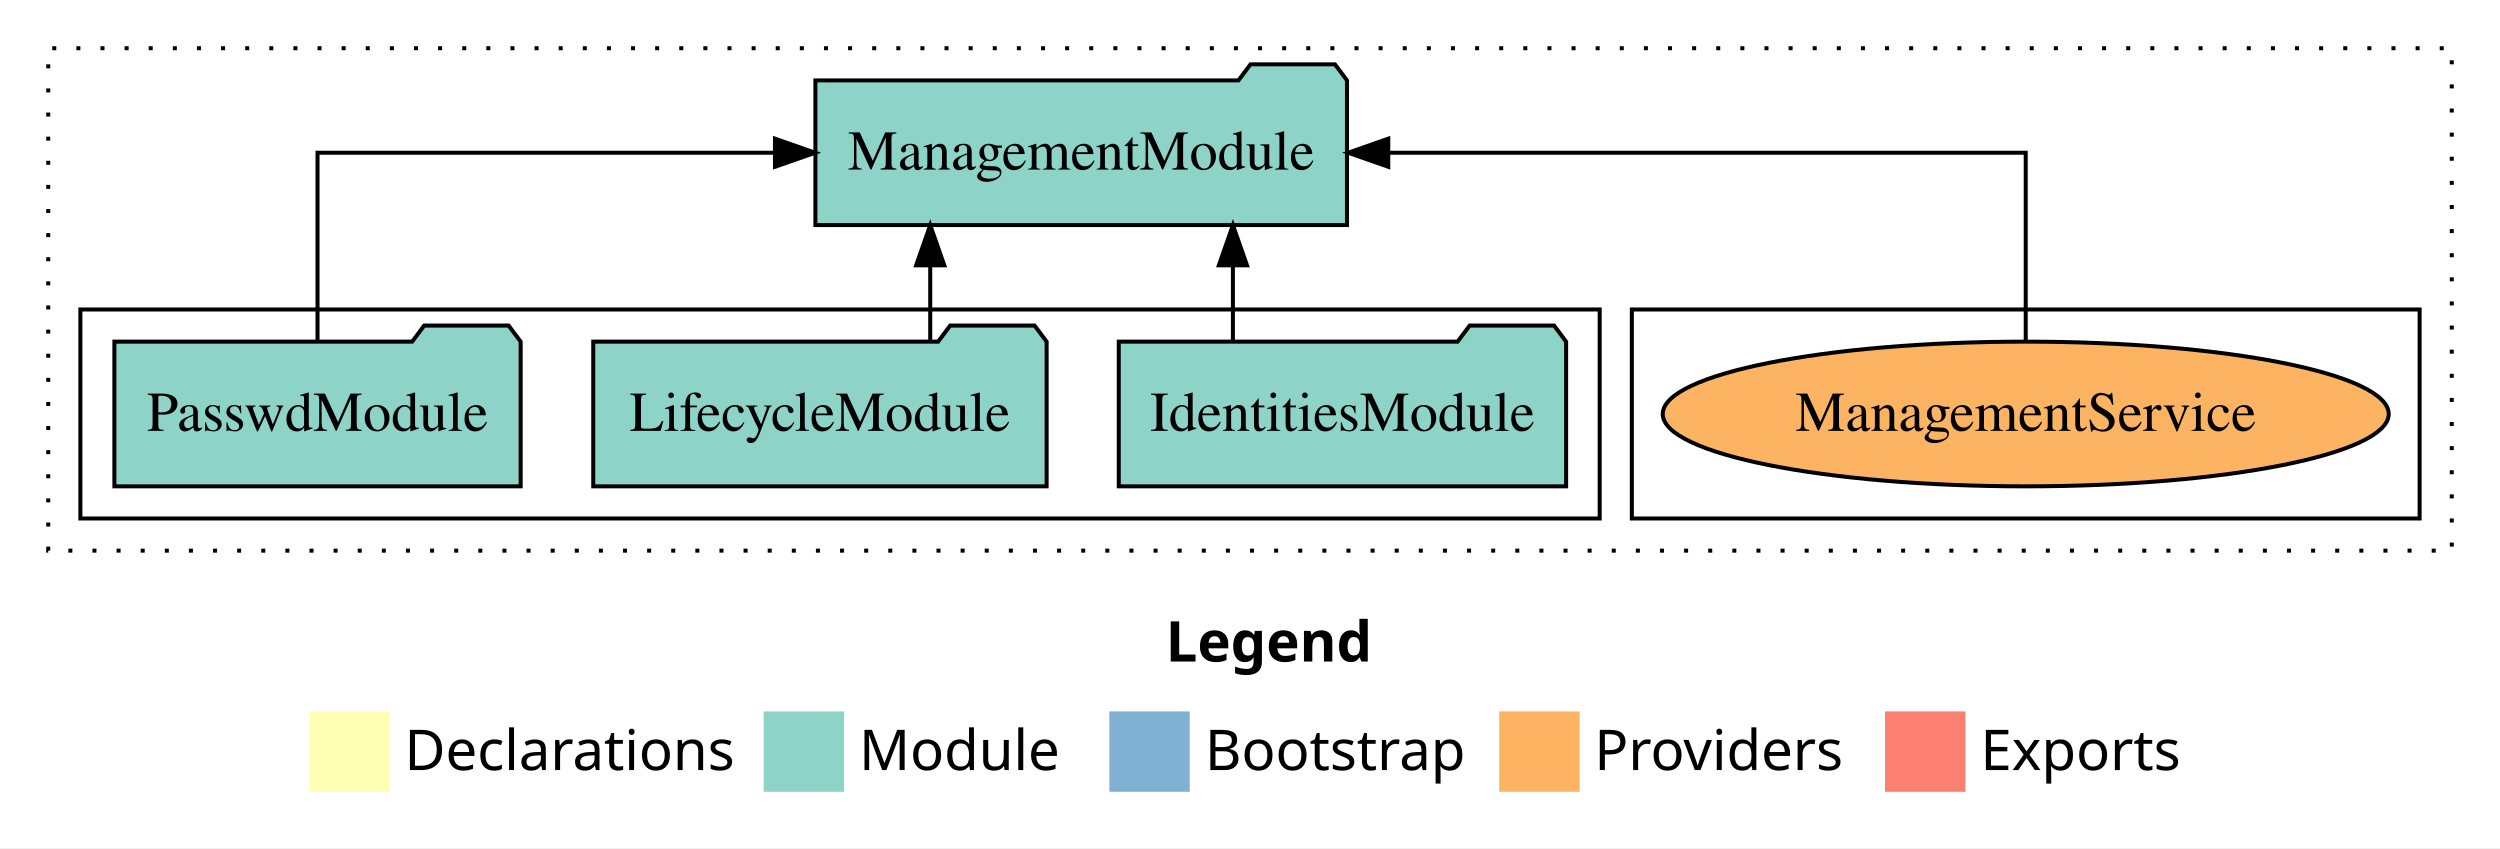
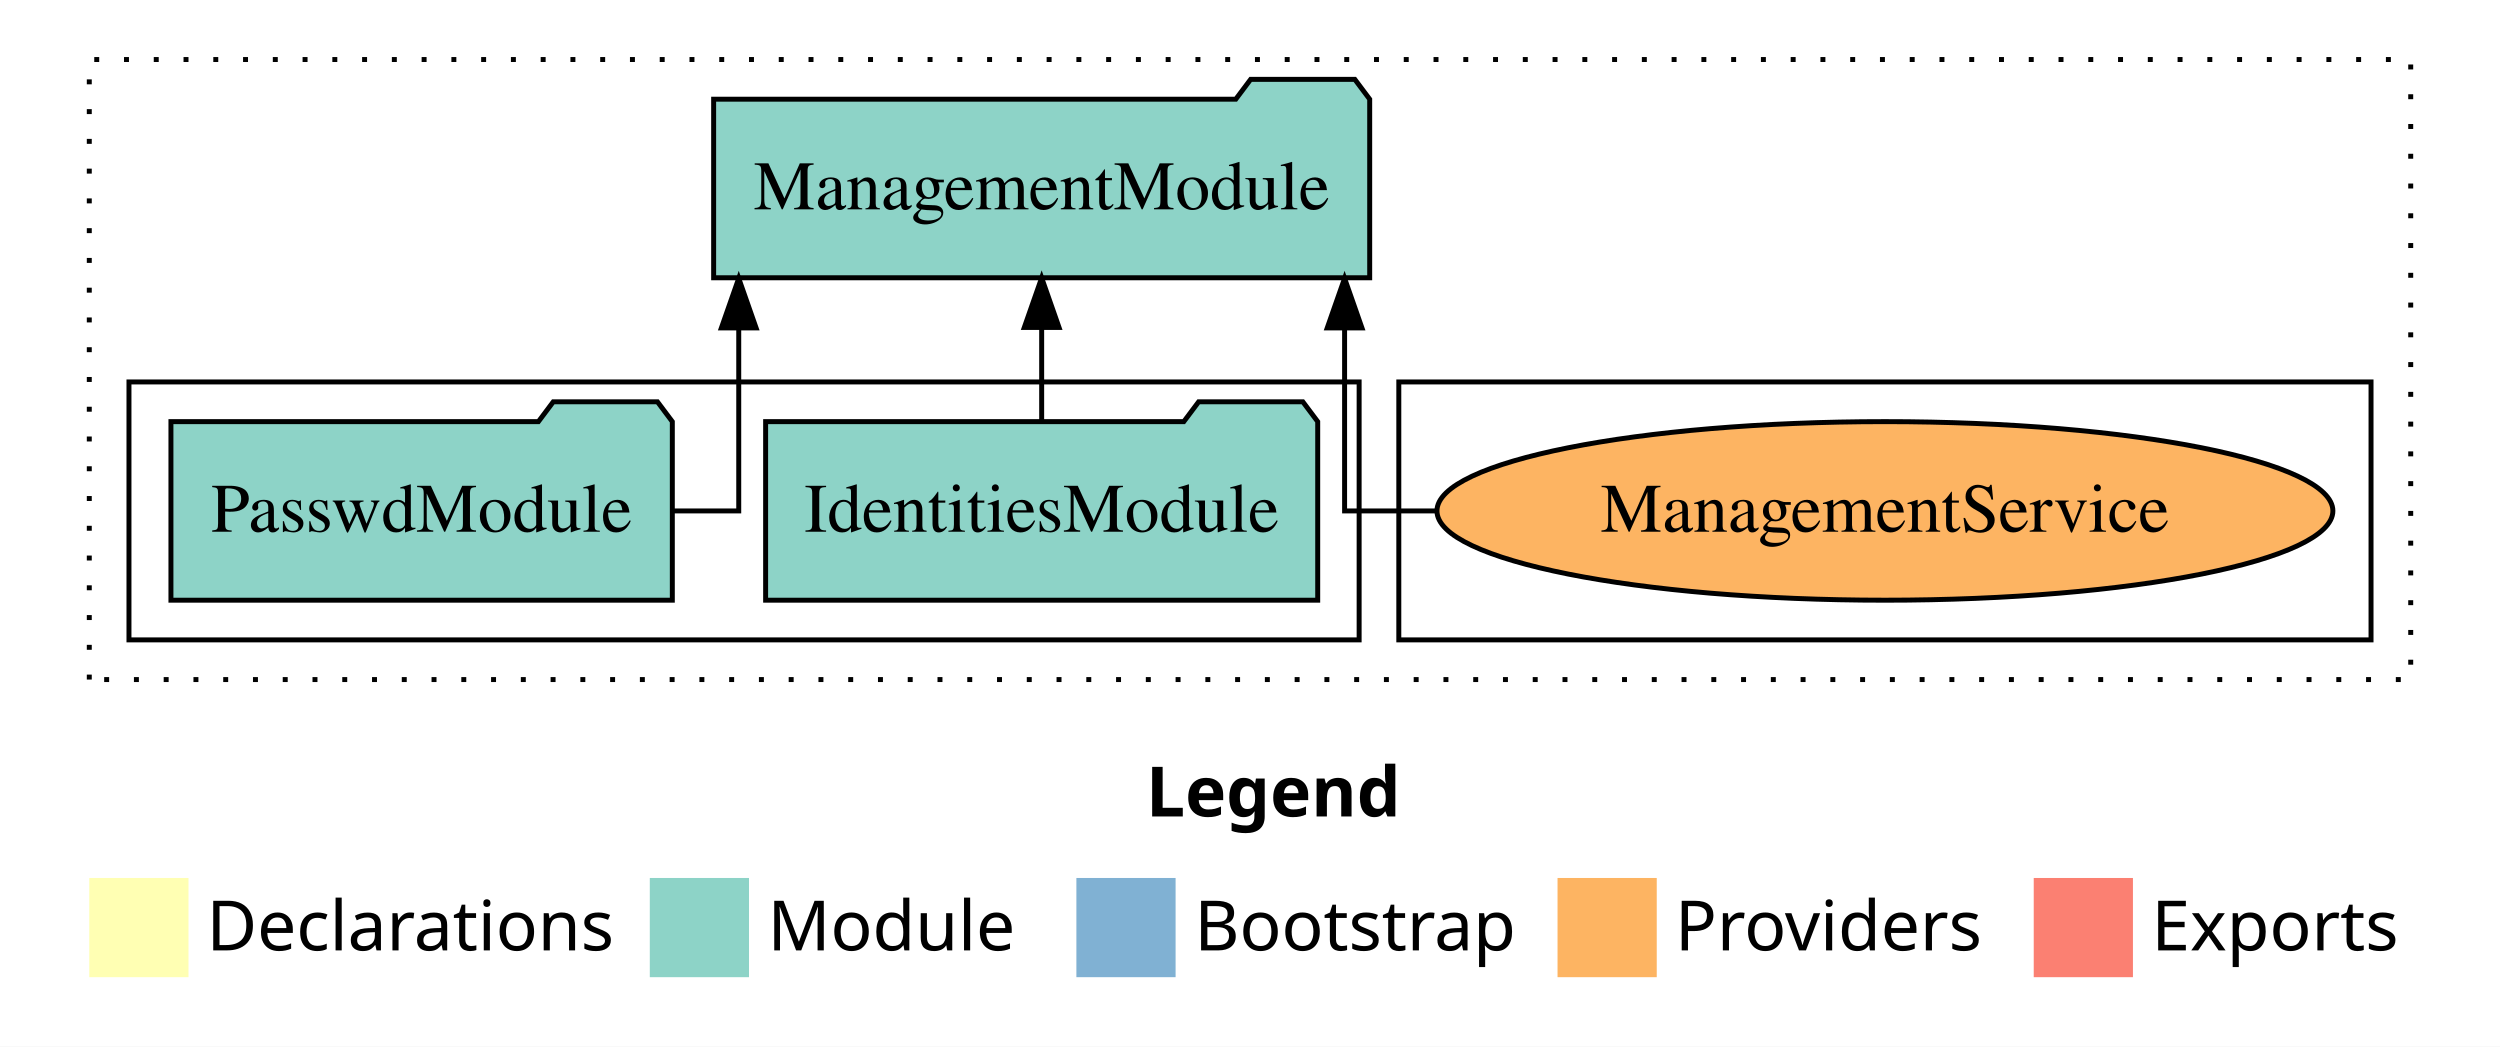
- <svg xmlns="http://www.w3.org/2000/svg" width="622pt" height="211pt" viewBox="0.00 0.00 622.00 211.00">
+ <svg xmlns="http://www.w3.org/2000/svg" width="504pt" height="211pt" viewBox="0.00 0.00 504.00 211.00">
  <g id="graph0" class="graph" transform="scale(1 1) rotate(0) translate(4 207)">
-     <polygon fill="white" stroke="transparent" points="-4,4 -4,-207 618,-207 618,4 -4,4" />
-     <text text-anchor="start" x="286.01" y="-42.4" font-family="Times-12" font-weight="bold" font-size="14.00">Legend</text>
-     <polygon fill="#ffffb3" stroke="transparent" points="73,-10 73,-30 93,-30 93,-10 73,-10" />
-     <text text-anchor="start" x="96.63" y="-15.4" font-family="Times-12" font-size="14.00">  Declarations</text>
-     <polygon fill="#8dd3c7" stroke="transparent" points="186,-10 186,-30 206,-30 206,-10 186,-10" />
-     <text text-anchor="start" x="209.73" y="-15.4" font-family="Times-12" font-size="14.00">  Module</text>
-     <polygon fill="#80b1d3" stroke="transparent" points="272,-10 272,-30 292,-30 292,-10 272,-10" />
-     <text text-anchor="start" x="295.78" y="-15.4" font-family="Times-12" font-size="14.00">  Bootstrap</text>
-     <polygon fill="#fdb462" stroke="transparent" points="369,-10 369,-30 389,-30 389,-10 369,-10" />
-     <text text-anchor="start" x="392.67" y="-15.4" font-family="Times-12" font-size="14.00">  Providers</text>
-     <polygon fill="#fb8072" stroke="transparent" points="465,-10 465,-30 485,-30 485,-10 465,-10" />
-     <text text-anchor="start" x="488.73" y="-15.4" font-family="Times-12" font-size="14.00">  Exports</text>
+     <polygon fill="white" stroke="transparent" points="-4,4 -4,-207 500,-207 500,4 -4,4" />
+     <text text-anchor="start" x="227.01" y="-42.4" font-family="Times-12" font-weight="bold" font-size="14.00">Legend</text>
+     <polygon fill="#ffffb3" stroke="transparent" points="14,-10 14,-30 34,-30 34,-10 14,-10" />
+     <text text-anchor="start" x="37.63" y="-15.4" font-family="Times-12" font-size="14.00">  Declarations</text>
+     <polygon fill="#8dd3c7" stroke="transparent" points="127,-10 127,-30 147,-30 147,-10 127,-10" />
+     <text text-anchor="start" x="150.73" y="-15.4" font-family="Times-12" font-size="14.00">  Module</text>
+     <polygon fill="#80b1d3" stroke="transparent" points="213,-10 213,-30 233,-30 233,-10 213,-10" />
+     <text text-anchor="start" x="236.78" y="-15.4" font-family="Times-12" font-size="14.00">  Bootstrap</text>
+     <polygon fill="#fdb462" stroke="transparent" points="310,-10 310,-30 330,-30 330,-10 310,-10" />
+     <text text-anchor="start" x="333.67" y="-15.4" font-family="Times-12" font-size="14.00">  Providers</text>
+     <polygon fill="#fb8072" stroke="transparent" points="406,-10 406,-30 426,-30 426,-10 406,-10" />
+     <text text-anchor="start" x="429.73" y="-15.4" font-family="Times-12" font-size="14.00">  Exports</text>
    <g id="clust1" class="cluster">
-       <polygon fill="none" stroke="black" stroke-dasharray="1,5" points="8,-70 8,-195 606,-195 606,-70 8,-70" />
+       <polygon fill="none" stroke="black" stroke-dasharray="1,5" points="14,-70 14,-195 482,-195 482,-70 14,-70" />
    </g>
    <g id="clust6" class="cluster">
-       <polygon fill="none" stroke="black" points="402,-78 402,-130 598,-130 598,-78 402,-78" />
+       <polygon fill="none" stroke="black" points="278,-78 278,-130 474,-130 474,-78 278,-78" />
    </g>
    <g id="clust3" class="cluster">
-       <polygon fill="none" stroke="black" points="16,-78 16,-130 394,-130 394,-78 16,-78" />
+       <polygon fill="none" stroke="black" points="22,-78 22,-130 270,-130 270,-78 22,-78" />
    </g>
    <g id="node1" class="node">
-       <polygon fill="#8dd3c7" stroke="black" points="385.65,-122 382.65,-126 361.65,-126 358.65,-122 274.35,-122 274.35,-86 385.65,-86 385.65,-122" />
-       <text text-anchor="middle" x="330" y="-99.8" font-family="Times,serif" font-size="14.00">IdentitiesModule</text>
+       <polygon fill="#8dd3c7" stroke="black" points="261.65,-122 258.65,-126 237.65,-126 234.65,-122 150.35,-122 150.35,-86 261.65,-86 261.65,-122" />
+       <text text-anchor="middle" x="206" y="-99.8" font-family="Times,serif" font-size="14.00">IdentitiesModule</text>
+     </g>
+     <g id="node3" class="node">
+       <polygon fill="#8dd3c7" stroke="black" points="272.13,-187 269.13,-191 248.13,-191 245.13,-187 139.87,-187 139.87,-151 272.13,-151 272.13,-187" />
+       <text text-anchor="middle" x="206" y="-164.8" font-family="Times,serif" font-size="14.00">ManagementModule</text>
+     </g>
+     <g id="edge1" class="edge">
+       <path fill="none" stroke="black" d="M206,-122.11C206,-122.11 206,-140.99 206,-140.99" />
+       <polygon fill="black" stroke="black" points="202.5,-140.99 206,-150.99 209.5,-140.99 202.5,-140.99" />
+     </g>
+     <g id="node2" class="node">
+       <polygon fill="#8dd3c7" stroke="black" points="131.54,-122 128.54,-126 107.54,-126 104.54,-122 30.46,-122 30.46,-86 131.54,-86 131.54,-122" />
+       <text text-anchor="middle" x="81" y="-99.8" font-family="Times,serif" font-size="14.00">PasswdModule</text>
+     </g>
+     <g id="edge2" class="edge">
+       <path fill="none" stroke="black" d="M131.68,-104C139.44,-104 144.93,-104 144.93,-104 144.93,-104 144.93,-140.89 144.93,-140.89" />
+       <polygon fill="black" stroke="black" points="141.43,-140.89 144.93,-150.89 148.43,-140.89 141.43,-140.89" />
    </g>
    <g id="node4" class="node">
-       <polygon fill="#8dd3c7" stroke="black" points="331.13,-187 328.13,-191 307.13,-191 304.13,-187 198.87,-187 198.87,-151 331.13,-151 331.13,-187" />
-       <text text-anchor="middle" x="265" y="-164.8" font-family="Times,serif" font-size="14.00">ManagementModule</text>
-     </g>
-     <g id="edge1" class="edge">
-       <path fill="none" stroke="black" d="M302.75,-122.11C302.75,-122.11 302.75,-140.99 302.75,-140.99" />
-       <polygon fill="black" stroke="black" points="299.25,-140.99 302.75,-150.99 306.25,-140.99 299.25,-140.99" />
-     </g>
-     <g id="node2" class="node">
-       <polygon fill="#8dd3c7" stroke="black" points="256.4,-122 253.4,-126 232.4,-126 229.4,-122 143.6,-122 143.6,-86 256.4,-86 256.4,-122" />
-       <text text-anchor="middle" x="200" y="-99.8" font-family="Times,serif" font-size="14.00">LifecycleModule</text>
-     </g>
-     <g id="edge2" class="edge">
-       <path fill="none" stroke="black" d="M227.44,-122.11C227.44,-122.11 227.44,-140.99 227.44,-140.99" />
-       <polygon fill="black" stroke="black" points="223.94,-140.99 227.44,-150.99 230.94,-140.99 223.94,-140.99" />
-     </g>
-     <g id="node3" class="node">
-       <polygon fill="#8dd3c7" stroke="black" points="125.54,-122 122.54,-126 101.54,-126 98.54,-122 24.46,-122 24.46,-86 125.54,-86 125.54,-122" />
-       <text text-anchor="middle" x="75" y="-99.8" font-family="Times,serif" font-size="14.00">PasswdModule</text>
+       <ellipse fill="#fdb462" stroke="black" cx="376" cy="-104" rx="90.31" ry="18" />
+       <text text-anchor="middle" x="376" y="-99.8" font-family="Times,serif" font-size="14.00">ManagementService</text>
    </g>
    <g id="edge3" class="edge">
-       <path fill="none" stroke="black" d="M75,-122.11C75,-141.34 75,-169 75,-169 75,-169 188.81,-169 188.81,-169" />
-       <polygon fill="black" stroke="black" points="188.81,-172.5 198.81,-169 188.81,-165.5 188.81,-172.5" />
-     </g>
-     <g id="node5" class="node">
-       <ellipse fill="#fdb462" stroke="black" cx="500" cy="-104" rx="90.31" ry="18" />
-       <text text-anchor="middle" x="500" y="-99.8" font-family="Times,serif" font-size="14.00">ManagementService</text>
-     </g>
-     <g id="edge4" class="edge">
-       <path fill="none" stroke="black" d="M500,-122.11C500,-141.34 500,-169 500,-169 500,-169 341.4,-169 341.4,-169" />
-       <polygon fill="black" stroke="black" points="341.4,-165.5 331.4,-169 341.4,-172.5 341.4,-165.5" />
+       <path fill="none" stroke="black" d="M285.55,-104C274.53,-104 267.07,-104 267.07,-104 267.07,-104 267.07,-140.89 267.07,-140.89" />
+       <polygon fill="black" stroke="black" points="263.57,-140.89 267.07,-150.89 270.57,-140.89 263.57,-140.89" />
    </g>
  </g>
</svg>
